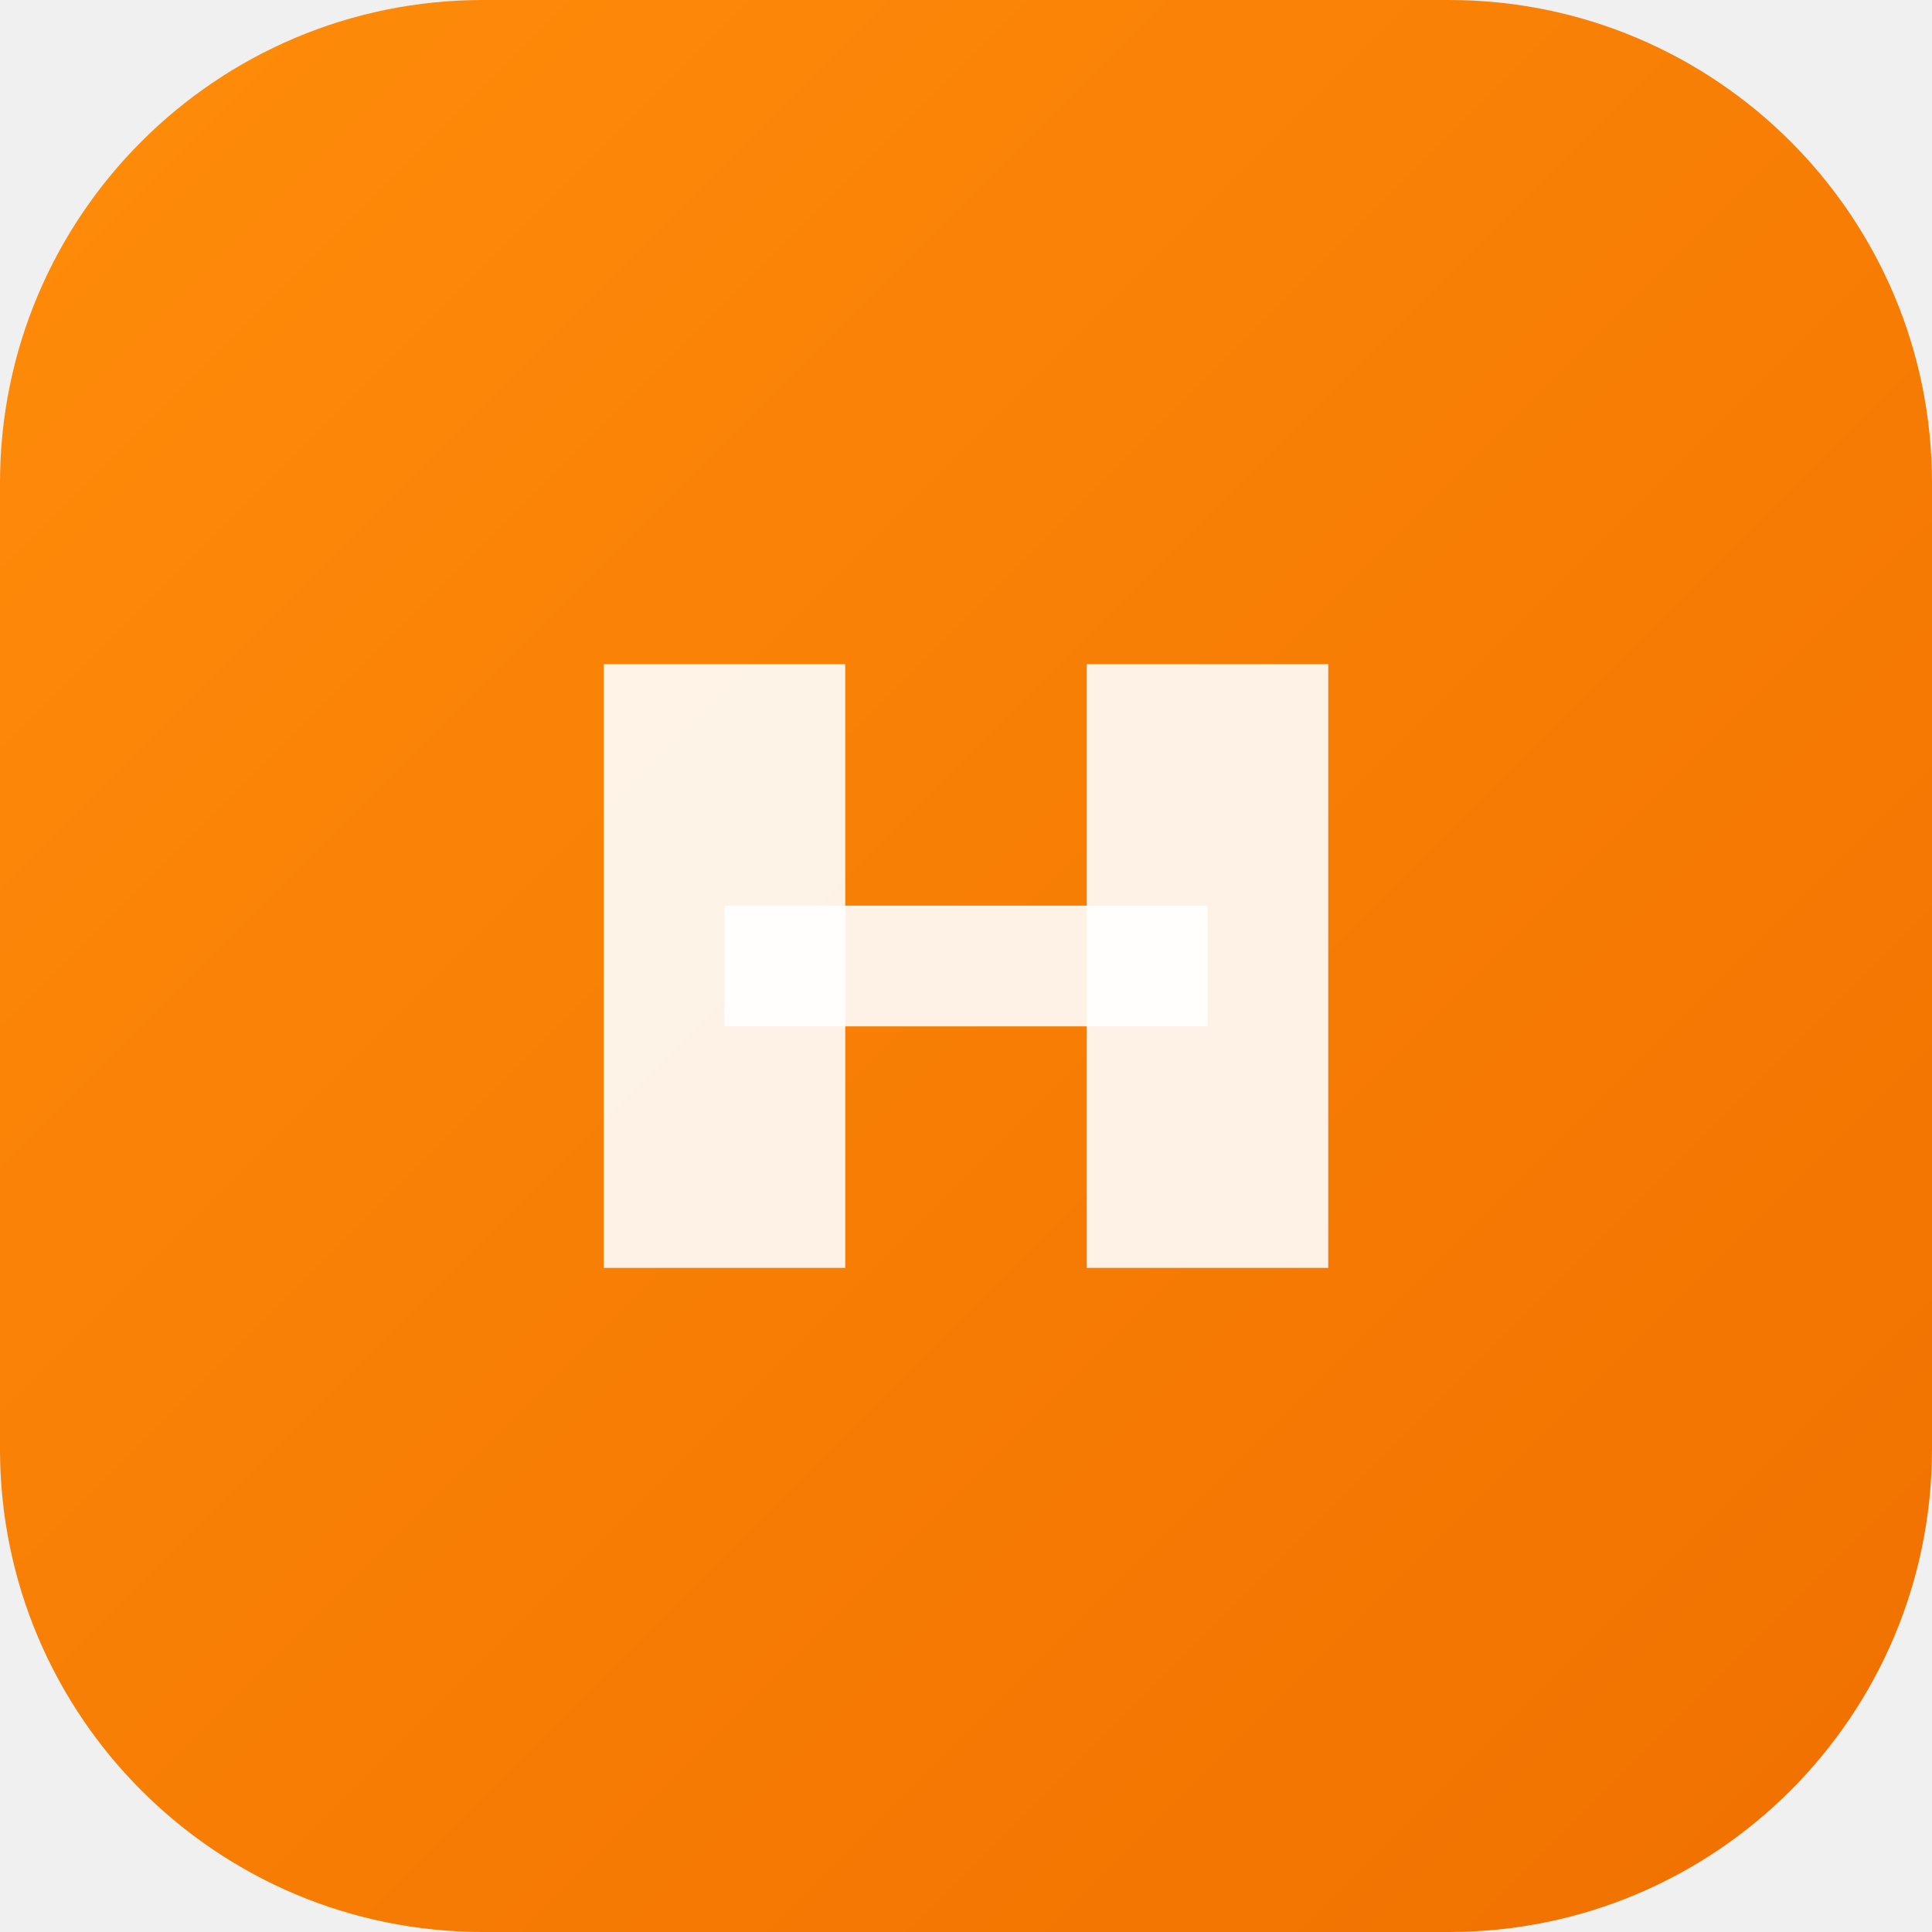
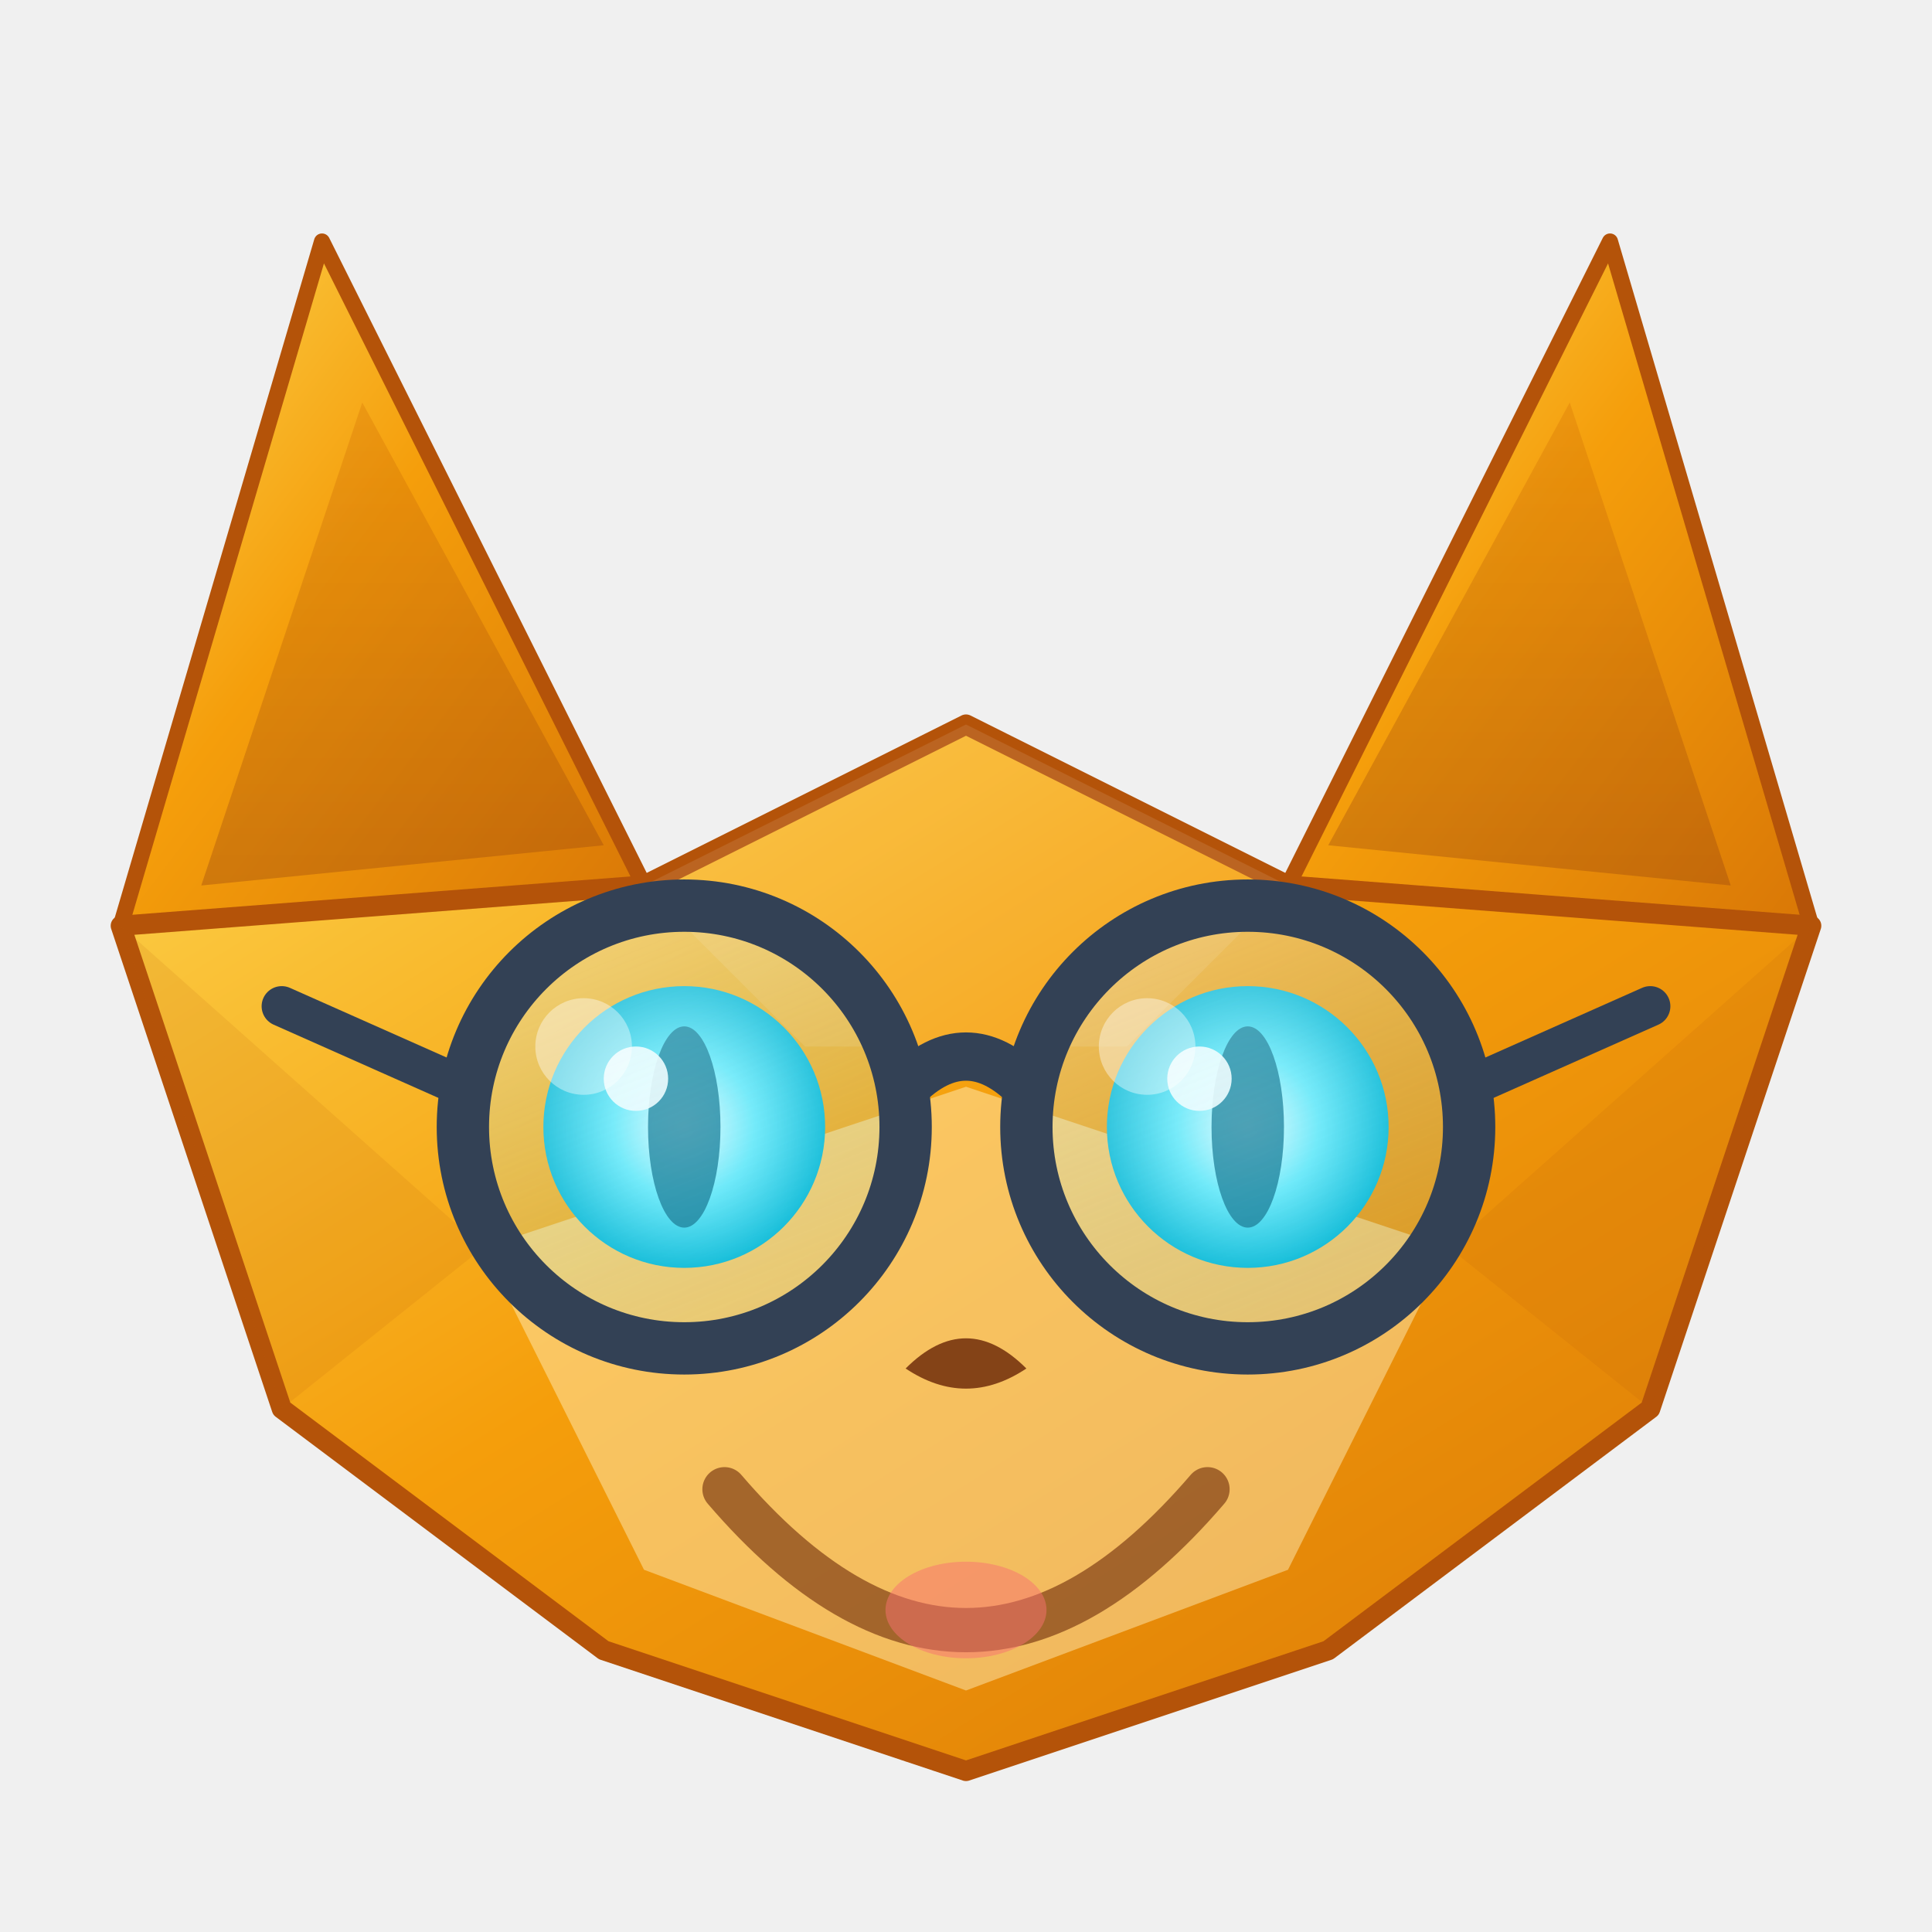
- <svg xmlns="http://www.w3.org/2000/svg" viewBox="0 0 32 32">
+ <svg xmlns="http://www.w3.org/2000/svg" viewBox="0 0 48 48">
  <defs>
-     <linearGradient id="g" x1="0" y1="0" x2="1" y2="1">
-       <stop offset="0%" stop-color="#ff8c0a" />
-       <stop offset="100%" stop-color="#f07000" />
+     <linearGradient id="f" x1="0" y1="0" x2="1" y2="1">
+       <stop offset="0%" stop-color="#fcd34d" />
+       <stop offset="45%" stop-color="#f59e0b" />
+       <stop offset="100%" stop-color="#d97706" />
+     </linearGradient>
+     <linearGradient id="d" x1=".5" y1="0" x2=".5" y2="1">
+       <stop offset="0%" stop-color="#d97706" />
+       <stop offset="100%" stop-color="#92400e" />
+     </linearGradient>
+     <radialGradient id="e" cx=".5" cy=".5" r=".5">
+       <stop offset="0%" stop-color="#fff" />
+       <stop offset="50%" stop-color="#67e8f9" />
+       <stop offset="100%" stop-color="#06b6d4" />
+     </radialGradient>
+     <linearGradient id="l" x1=".3" y1="0" x2=".7" y2="1">
+       <stop offset="0%" stop-color="#ecfeff" stop-opacity=".35" />
+       <stop offset="100%" stop-color="#67e8f9" stop-opacity=".1" />
    </linearGradient>
  </defs>
-   <rect width="32" height="32" rx="8" fill="url(#g)" />
-   <path d="M10 11h4v10h-4zm8 0h4v10h-4z" fill="white" opacity="0.9" />
-   <path d="M12 15h8v2h-8z" fill="white" opacity="0.9" />
+   <path d="M8 6 L16 22 L3 23Z" fill="url(#f)" stroke="#b45309" stroke-width=".4" stroke-linejoin="round" />
+   <path d="M9 10 L15 21 L5 22Z" fill="url(#d)" opacity=".35" />
+   <path d="M40 6 L32 22 L45 23Z" fill="url(#f)" stroke="#b45309" stroke-width=".4" stroke-linejoin="round" />
+   <path d="M39 10 L33 21 L43 22Z" fill="url(#d)" opacity=".35" />
+   <path d="M3 23 L16 22 L24 18 L32 22 L45 23 L41 35 L33 41 L24 44 L15 41 L7 35Z" fill="url(#f)" stroke="#b45309" stroke-width=".5" stroke-linejoin="round" />
+   <path d="M16 22 L24 18 L32 22 L28 26 L20 26Z" fill="#fff" opacity=".1" />
+   <path d="M12 31 L24 27 L36 31 L32 39 L24 42 L16 39Z" fill="#fef3c7" opacity=".45" />
+   <path d="M3 23 L12 31 L7 35Z" fill="#b45309" opacity=".12" />
+   <path d="M45 23 L36 31 L41 35Z" fill="#b45309" opacity=".12" />
+   <circle cx="17" cy="28" r="3.5" fill="url(#e)" />
+   <ellipse cx="17" cy="28" rx=".9" ry="2.5" fill="#0e7490" opacity=".85" />
+   <circle cx="15.8" cy="26.8" r=".8" fill="#fff" opacity=".9" />
+   <circle cx="31" cy="28" r="3.5" fill="url(#e)" />
+   <ellipse cx="31" cy="28" rx=".9" ry="2.5" fill="#0e7490" opacity=".85" />
+   <circle cx="29.8" cy="26.8" r=".8" fill="#fff" opacity=".9" />
+   <circle cx="17" cy="28" r="5.5" fill="url(#l)" stroke="#334155" stroke-width="1.3" />
+   <circle cx="31" cy="28" r="5.5" fill="url(#l)" stroke="#334155" stroke-width="1.3" />
+   <path d="M22.5 27 Q24 25.5 25.5 27" stroke="#334155" stroke-width="1.2" stroke-linecap="round" fill="none" />
+   <line x1="11.5" y1="27" x2="7" y2="25" stroke="#334155" stroke-width="1" stroke-linecap="round" />
+   <line x1="36.5" y1="27" x2="41" y2="25" stroke="#334155" stroke-width="1" stroke-linecap="round" />
+   <circle cx="14.5" cy="26" r="1.2" fill="#fff" opacity=".4" />
+   <circle cx="28.5" cy="26" r="1.2" fill="#fff" opacity=".4" />
+   <path d="M22.5 34 Q24 32.5 25.5 34 Q24 35 22.5 34Z" fill="#78350f" opacity=".9" />
+   <path d="M18 37 Q21 40.5 24 40.5 Q27 40.5 30 37" stroke="#78350f" stroke-width="1.1" stroke-linecap="round" fill="none" opacity=".65" />
+   <ellipse cx="24" cy="40" rx="2" ry="1.2" fill="#f87171" opacity=".5" />
</svg>
